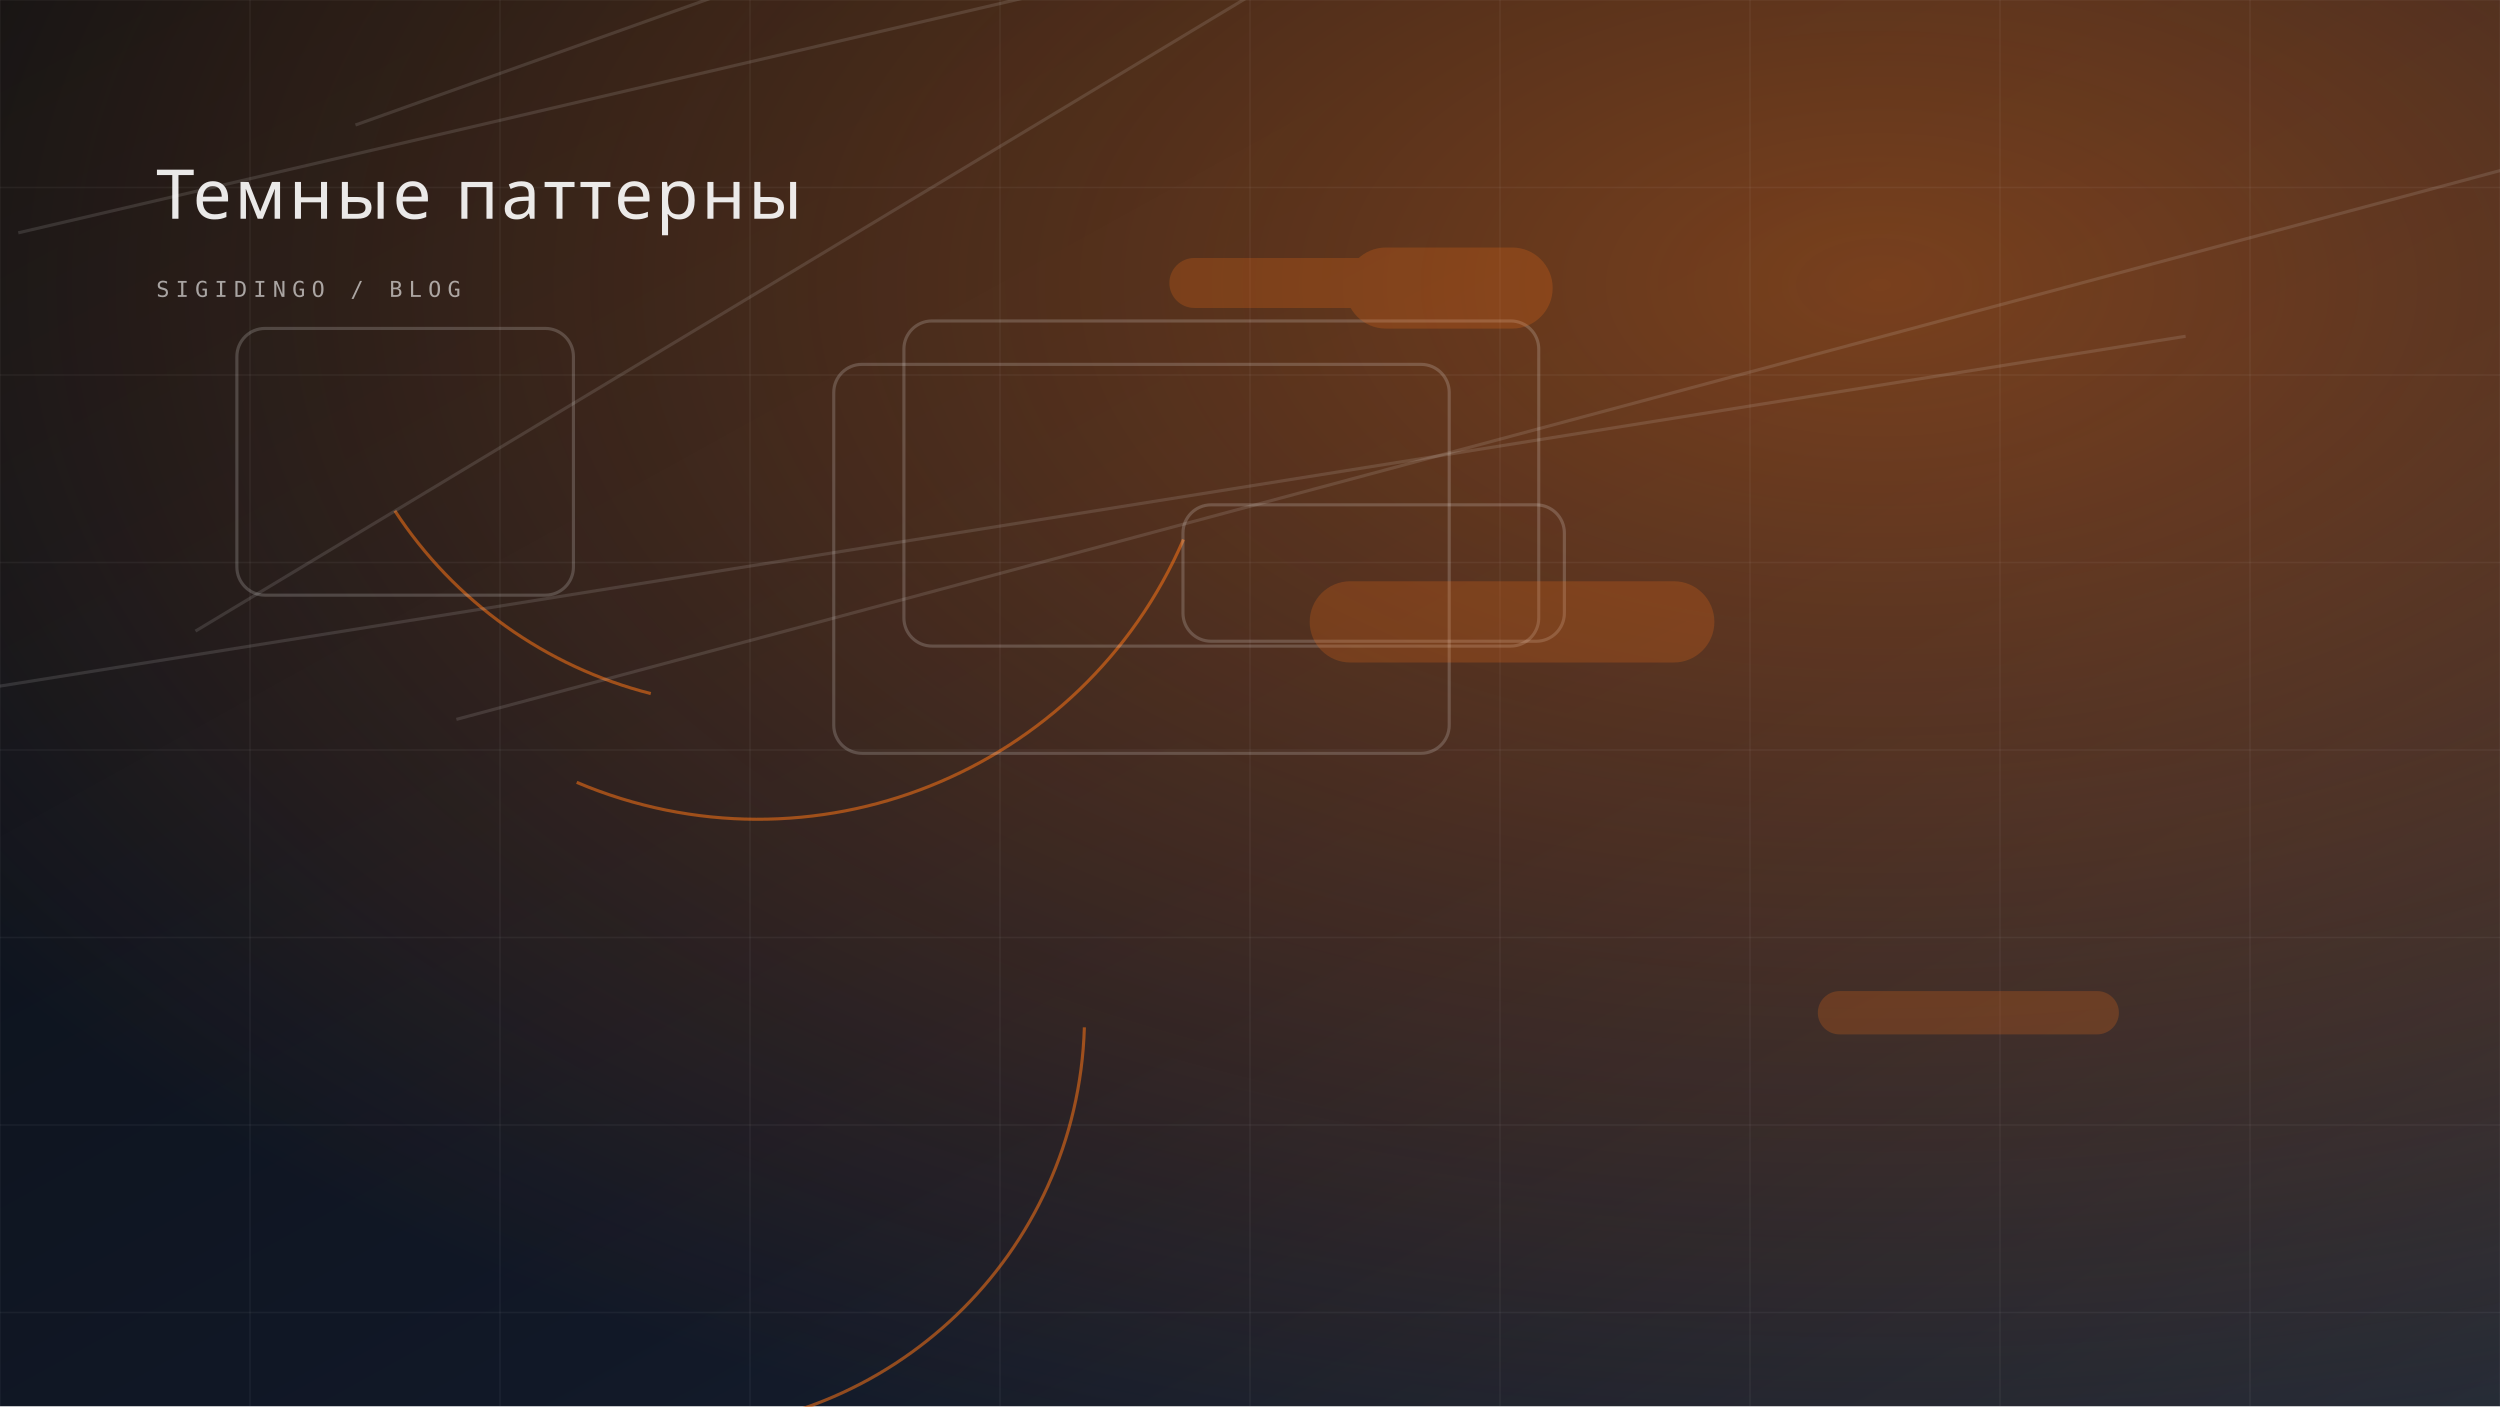
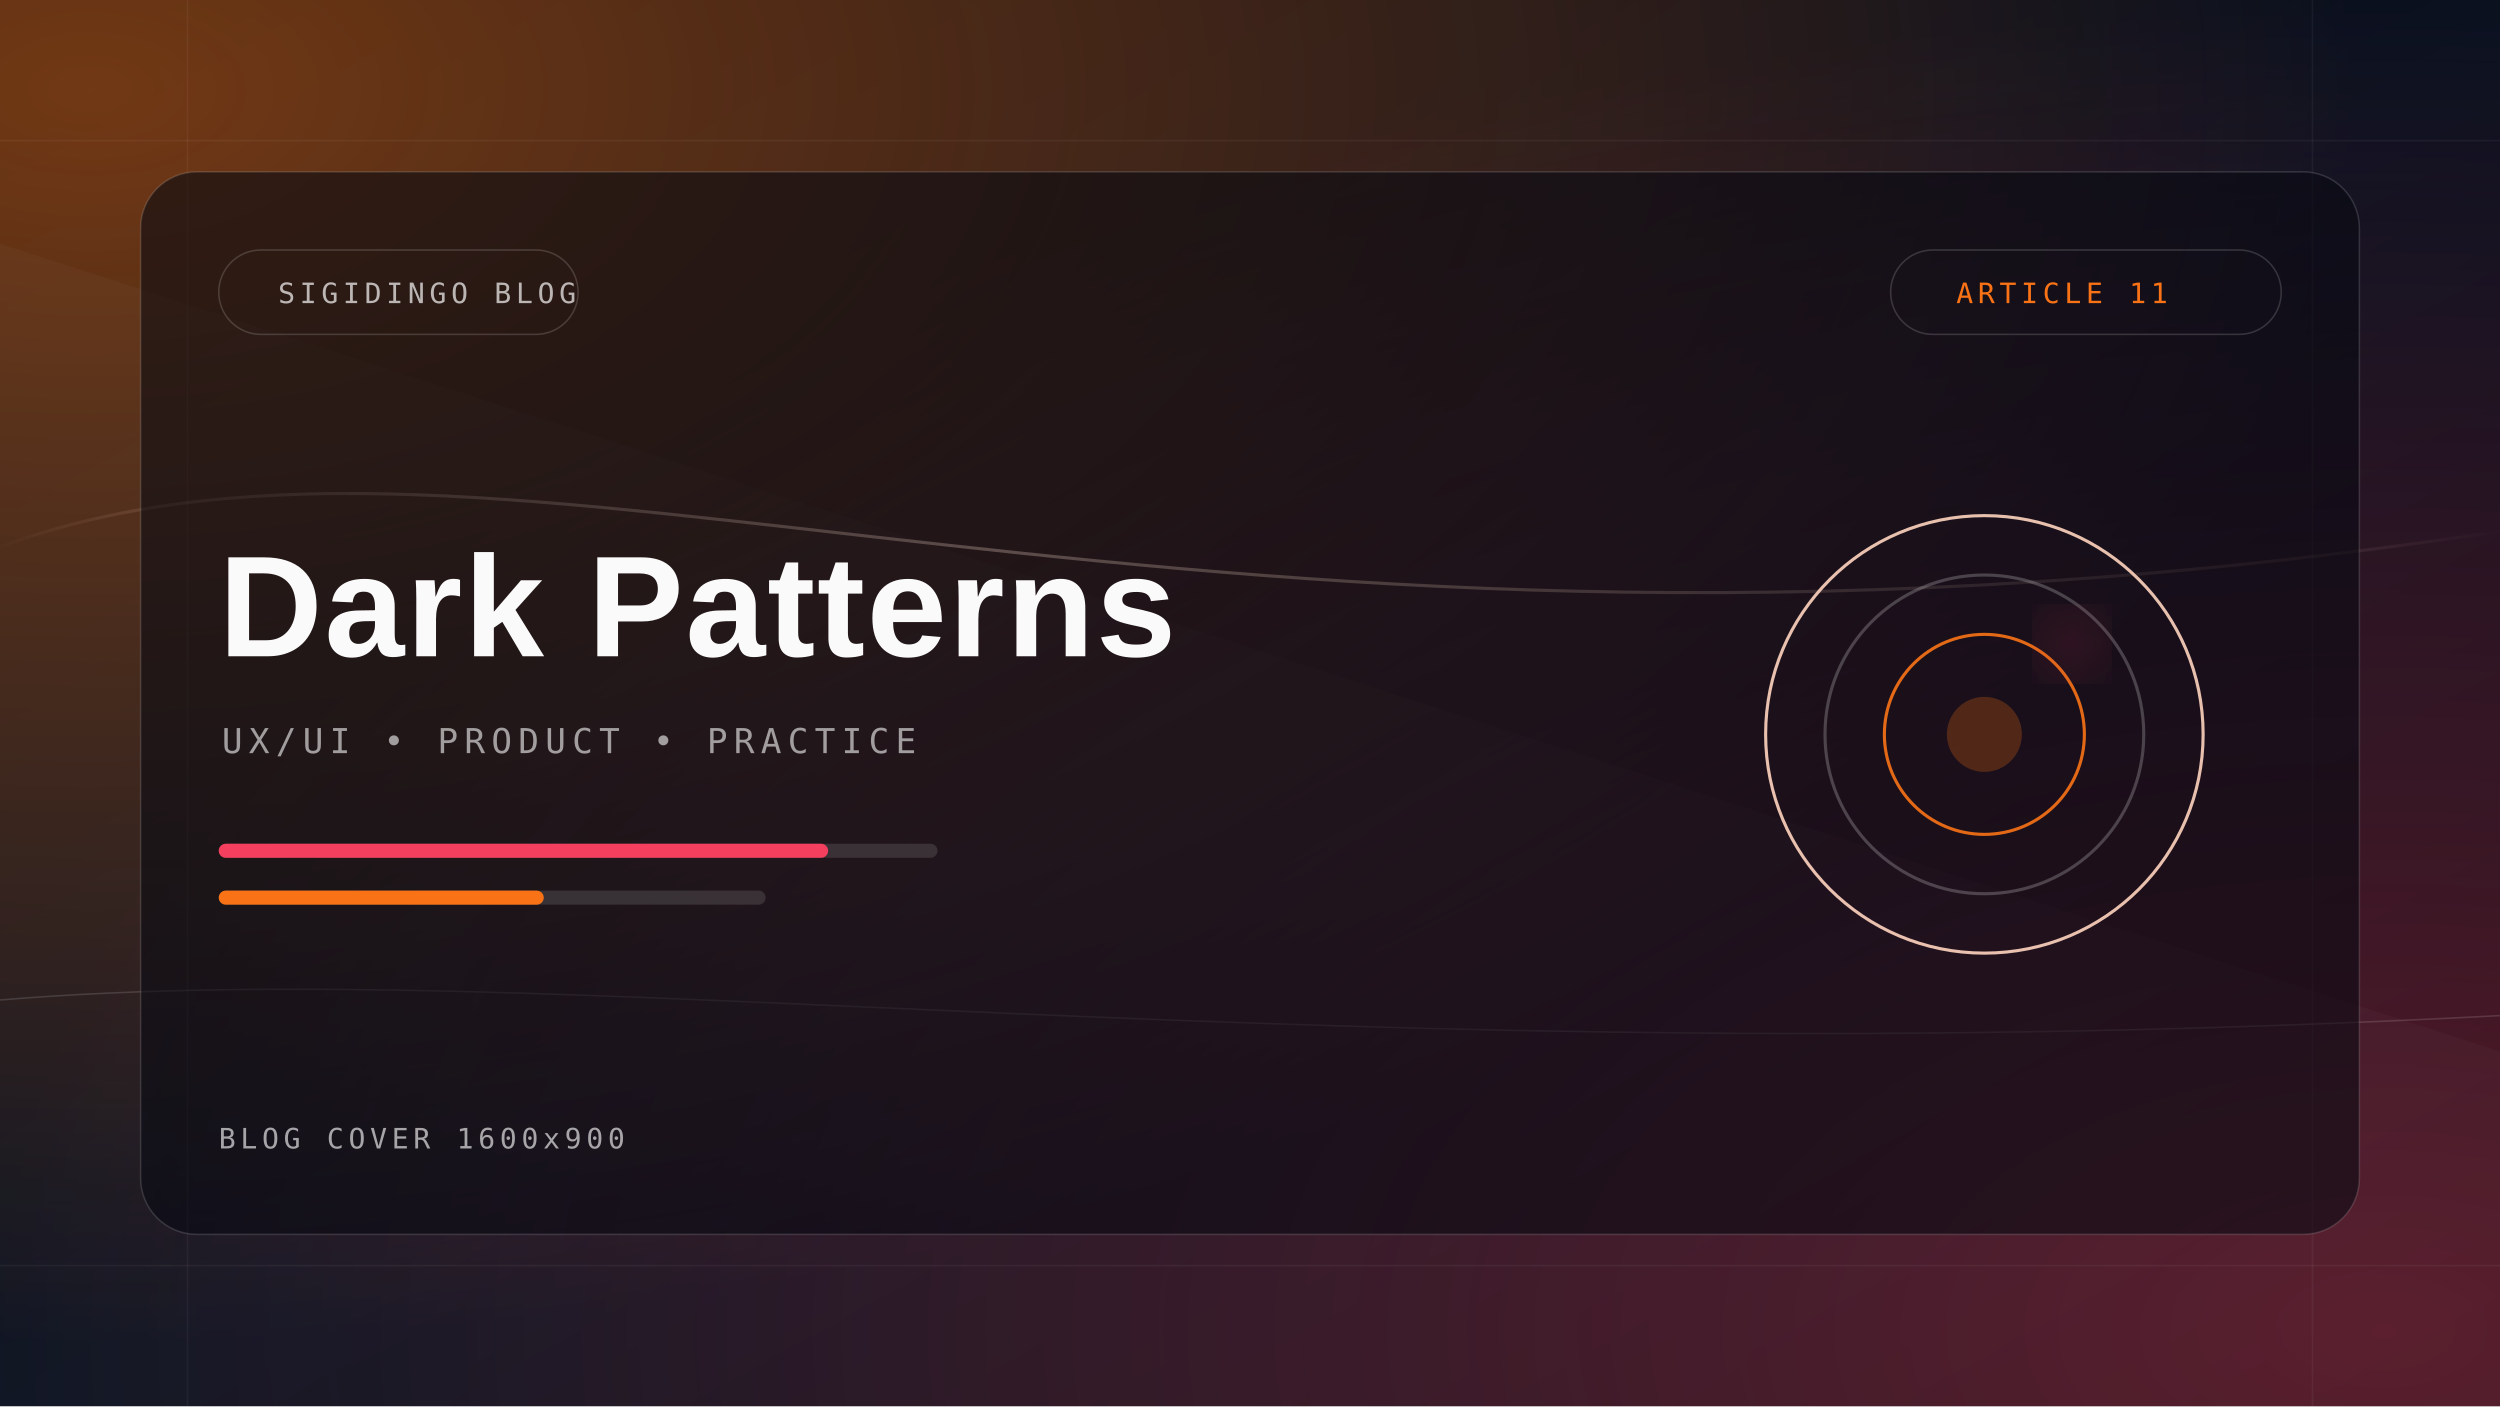
<svg xmlns="http://www.w3.org/2000/svg" width="1600" height="900" viewBox="0 0 1600 900">
  <defs>
-     <linearGradient id="bg-dark-patterns" x1="0" y1="0" x2="1" y2="1">
-       <stop offset="0%" stop-color="#0a0f14" />
-       <stop offset="60%" stop-color="#111827" />
-       <stop offset="100%" stop-color="#1f2937" />
+     <linearGradient id="bg-11" x1="0" y1="0" x2="1" y2="1">
+       <stop offset="0%" stop-color="#070A12" />
+       <stop offset="52%" stop-color="#0B1120" />
+       <stop offset="100%" stop-color="#05070D" />
    </linearGradient>
-     <radialGradient id="glow-dark-patterns" cx="0.75" cy="0.2" r="0.9">
-       <stop offset="0%" stop-color="#f97316" stop-opacity="0.45" />
-       <stop offset="100%" stop-color="#f97316" stop-opacity="0" />
+     <radialGradient id="haloA-11" cx="0.04" cy="0.06" r="0.9">
+       <stop offset="0%" stop-color="#F97316" stop-opacity="0.44" />
+       <stop offset="100%" stop-color="#F97316" stop-opacity="0" />
    </radialGradient>
+     <radialGradient id="haloB-11" cx="0.95" cy="0.95" r="0.95">
+       <stop offset="0%" stop-color="#F43F5E" stop-opacity="0.34" />
+       <stop offset="100%" stop-color="#F43F5E" stop-opacity="0" />
+     </radialGradient>
+     <linearGradient id="beam-11" x1="0" y1="0" x2="1" y2="0">
+       <stop offset="0%" stop-color="#FFD4BE" stop-opacity="0" />
+       <stop offset="40%" stop-color="#FFD4BE" stop-opacity="0.95" />
+       <stop offset="100%" stop-color="#FFD4BE" stop-opacity="0" />
+     </linearGradient>
+     <filter id="soft-11" x="-20%" y="-20%" width="140%" height="140%">
+       <feGaussianBlur stdDeviation="24" />
+     </filter>
  </defs>
-   <rect width="1600" height="900" fill="url(#bg-dark-patterns)" />
-   <rect width="1600" height="900" fill="url(#glow-dark-patterns)" />
+   <rect width="1600" height="900" fill="url(#bg-11)" />
+   <rect width="1600" height="900" fill="url(#haloA-11)" />
+   <rect width="1600" height="900" fill="url(#haloB-11)" />
  <g stroke="rgba(255,255,255,0.05)" stroke-width="1">
-     <line x1="0" y1="0" x2="0" y2="900" />
-     <line x1="160" y1="0" x2="160" y2="900" />
-     <line x1="320" y1="0" x2="320" y2="900" />
-     <line x1="480" y1="0" x2="480" y2="900" />
-     <line x1="640" y1="0" x2="640" y2="900" />
-     <line x1="800" y1="0" x2="800" y2="900" />
-     <line x1="960" y1="0" x2="960" y2="900" />
-     <line x1="1120" y1="0" x2="1120" y2="900" />
-     <line x1="1280" y1="0" x2="1280" y2="900" />
-     <line x1="1440" y1="0" x2="1440" y2="900" />
-     <line x1="1600" y1="0" x2="1600" y2="900" />
-     <line x1="0" y1="0" x2="1600" y2="0" />
-     <line x1="0" y1="120" x2="1600" y2="120" />
-     <line x1="0" y1="240" x2="1600" y2="240" />
-     <line x1="0" y1="360" x2="1600" y2="360" />
-     <line x1="0" y1="480" x2="1600" y2="480" />
-     <line x1="0" y1="600" x2="1600" y2="600" />
-     <line x1="0" y1="720" x2="1600" y2="720" />
-     <line x1="0" y1="840" x2="1600" y2="840" />
+     <line x1="0" y1="90" x2="1600" y2="90" />
+     <line x1="0" y1="810" x2="1600" y2="810" />
+     <line x1="120" y1="0" x2="120" y2="900" />
+     <line x1="1480" y1="0" x2="1480" y2="900" />
  </g>
-   <g fill="none" stroke="#f97316" stroke-width="2" opacity="0.55">
-     <path d="M 694.0 657.5 A 266.1 266.1 0 0 1 425.3 915.6" />
-     <path d="M 416.5 443.9 A 278.0 278.0 0 0 1 252.7 326.9" />
-     <path d="M 757.4 345.3 A 296.8 296.8 0 0 1 369.1 500.7" />
+   <g opacity="0.8">
+     <path d="M0 156 L1600 673 L1600 900 L0 900 Z" fill="rgba(255,255,255,0.03)" />
+     <path d="M0 350 C320 232, 760 468, 1600 340" stroke="url(#beam-11)" stroke-width="2" fill="none" />
+     <path d="M0 640 C360 610, 840 690, 1600 650" stroke="rgba(255,255,255,0.17)" stroke-width="1" fill="none" />
  </g>
-   <g stroke="rgba(255,255,255,0.12)" stroke-width="2">
-     <line x1="227.5" y1="80.0" x2="1307.9" y2="-305.6" />
-     <line x1="125.1" y1="403.9" x2="1194.1" y2="-240.1" />
-     <line x1="292.1" y1="460.4" x2="1658.4" y2="93.5" />
-     <line x1="11.7" y1="149.0" x2="1503.9" y2="-199.5" />
-     <line x1="-72.5" y1="450.7" x2="1398.8" y2="215.2" />
+   <rect x="90" y="110" width="1420" height="680" rx="36" fill="rgba(7,10,18,0.58)" stroke="rgba(255,255,255,0.14)" />
+   <path d="M130 212 H1470" stroke="url(#beam-11)" stroke-width="2" />
+   <path d="M130 690 H1470" stroke="url(#beam-11)" stroke-width="2" />
+   <g fill="none" stroke="rgba(255,255,255,0.16)">
+     <rect x="140" y="160" width="230" height="54" rx="27" />
+     <rect x="1210" y="160" width="250" height="54" rx="27" />
  </g>
-   <g fill="none" stroke="rgba(255,255,255,0.18)" stroke-width="2">
-     <rect x="533.6" y="233.2" width="393.9" height="248.9" rx="18" />
-     <rect x="757.1" y="323.1" width="244.1" height="87.3" rx="18" />
-     <rect x="578.5" y="205.4" width="406.3" height="208.1" rx="18" />
-     <rect x="151.6" y="210.2" width="215.4" height="170.7" rx="18" />
+   <text x="178" y="194" font-family="Consolas, monospace" font-size="18" letter-spacing="3" fill="rgba(255,255,255,0.68)">SIGIDINGO BLOG</text>
+   <text x="1252" y="194" font-family="Consolas, monospace" font-size="18" letter-spacing="3" fill="#F97316">ARTICLE 11</text>
+   <text x="140" y="420" font-family="Sora, Arial, sans-serif" font-weight="700" font-size="92" letter-spacing="1.2" fill="rgba(255,255,255,0.98)">Dark Patterns</text>
+   <text x="142" y="482" font-family="Consolas, monospace" font-size="22" letter-spacing="4" fill="rgba(255,255,255,0.58)">UX/UI  •  PRODUCT  •  PRACTICE</text>
+   <g>
+     <rect x="140" y="540" width="460" height="9" rx="4.5" fill="rgba(255,255,255,0.12)" />
+     <rect x="140" y="540" width="390" height="9" rx="4.5" fill="#F43F5E" />
+     <rect x="140" y="570" width="350" height="9" rx="4.5" fill="rgba(255,255,255,0.12)" />
+     <rect x="140" y="570" width="208" height="9" rx="4.5" fill="#F97316" />
  </g>
-   <g fill="#f97316" opacity="0.22">
-     <rect x="861.1" y="158.4" width="132.6" height="51.9" rx="25.9" />
-     <rect x="1163.4" y="634.3" width="192.7" height="27.7" rx="13.9" />
-     <rect x="748.4" y="165.1" width="227.7" height="32.0" rx="16.0" />
-     <rect x="838.2" y="372.0" width="259.0" height="52.0" rx="26.0" />
+   <g opacity="0.9">
+     <circle cx="1270" cy="470" r="140" fill="none" stroke="#FFD4BE" stroke-width="2" />
+     <circle cx="1270" cy="470" r="102" fill="none" stroke="rgba(255,255,255,0.24)" stroke-width="2" />
+     <circle cx="1270" cy="470" r="64" fill="none" stroke="#F97316" stroke-width="2" />
+     <circle cx="1270" cy="470" r="24" fill="#F97316" fill-opacity="0.28" />
+     <circle cx="1326" cy="412" r="18" fill="#F43F5E" fill-opacity="0.45" filter="url(#soft-11)" />
  </g>
-   <text x="100" y="140" font-family="Sora, sans-serif" font-size="44" fill="rgba(255,255,255,0.9)" letter-spacing="2">Темные паттерны</text>
-   <text x="100" y="190" font-family="IBM Plex Mono, monospace" font-size="14" fill="rgba(255,255,255,0.6)" letter-spacing="4">SIGIDINGO / BLOG</text>
+   <text x="140" y="735" font-family="Consolas, monospace" font-size="18" letter-spacing="3" fill="rgba(255,255,255,0.62)">BLOG COVER 1600x900</text>
</svg>
